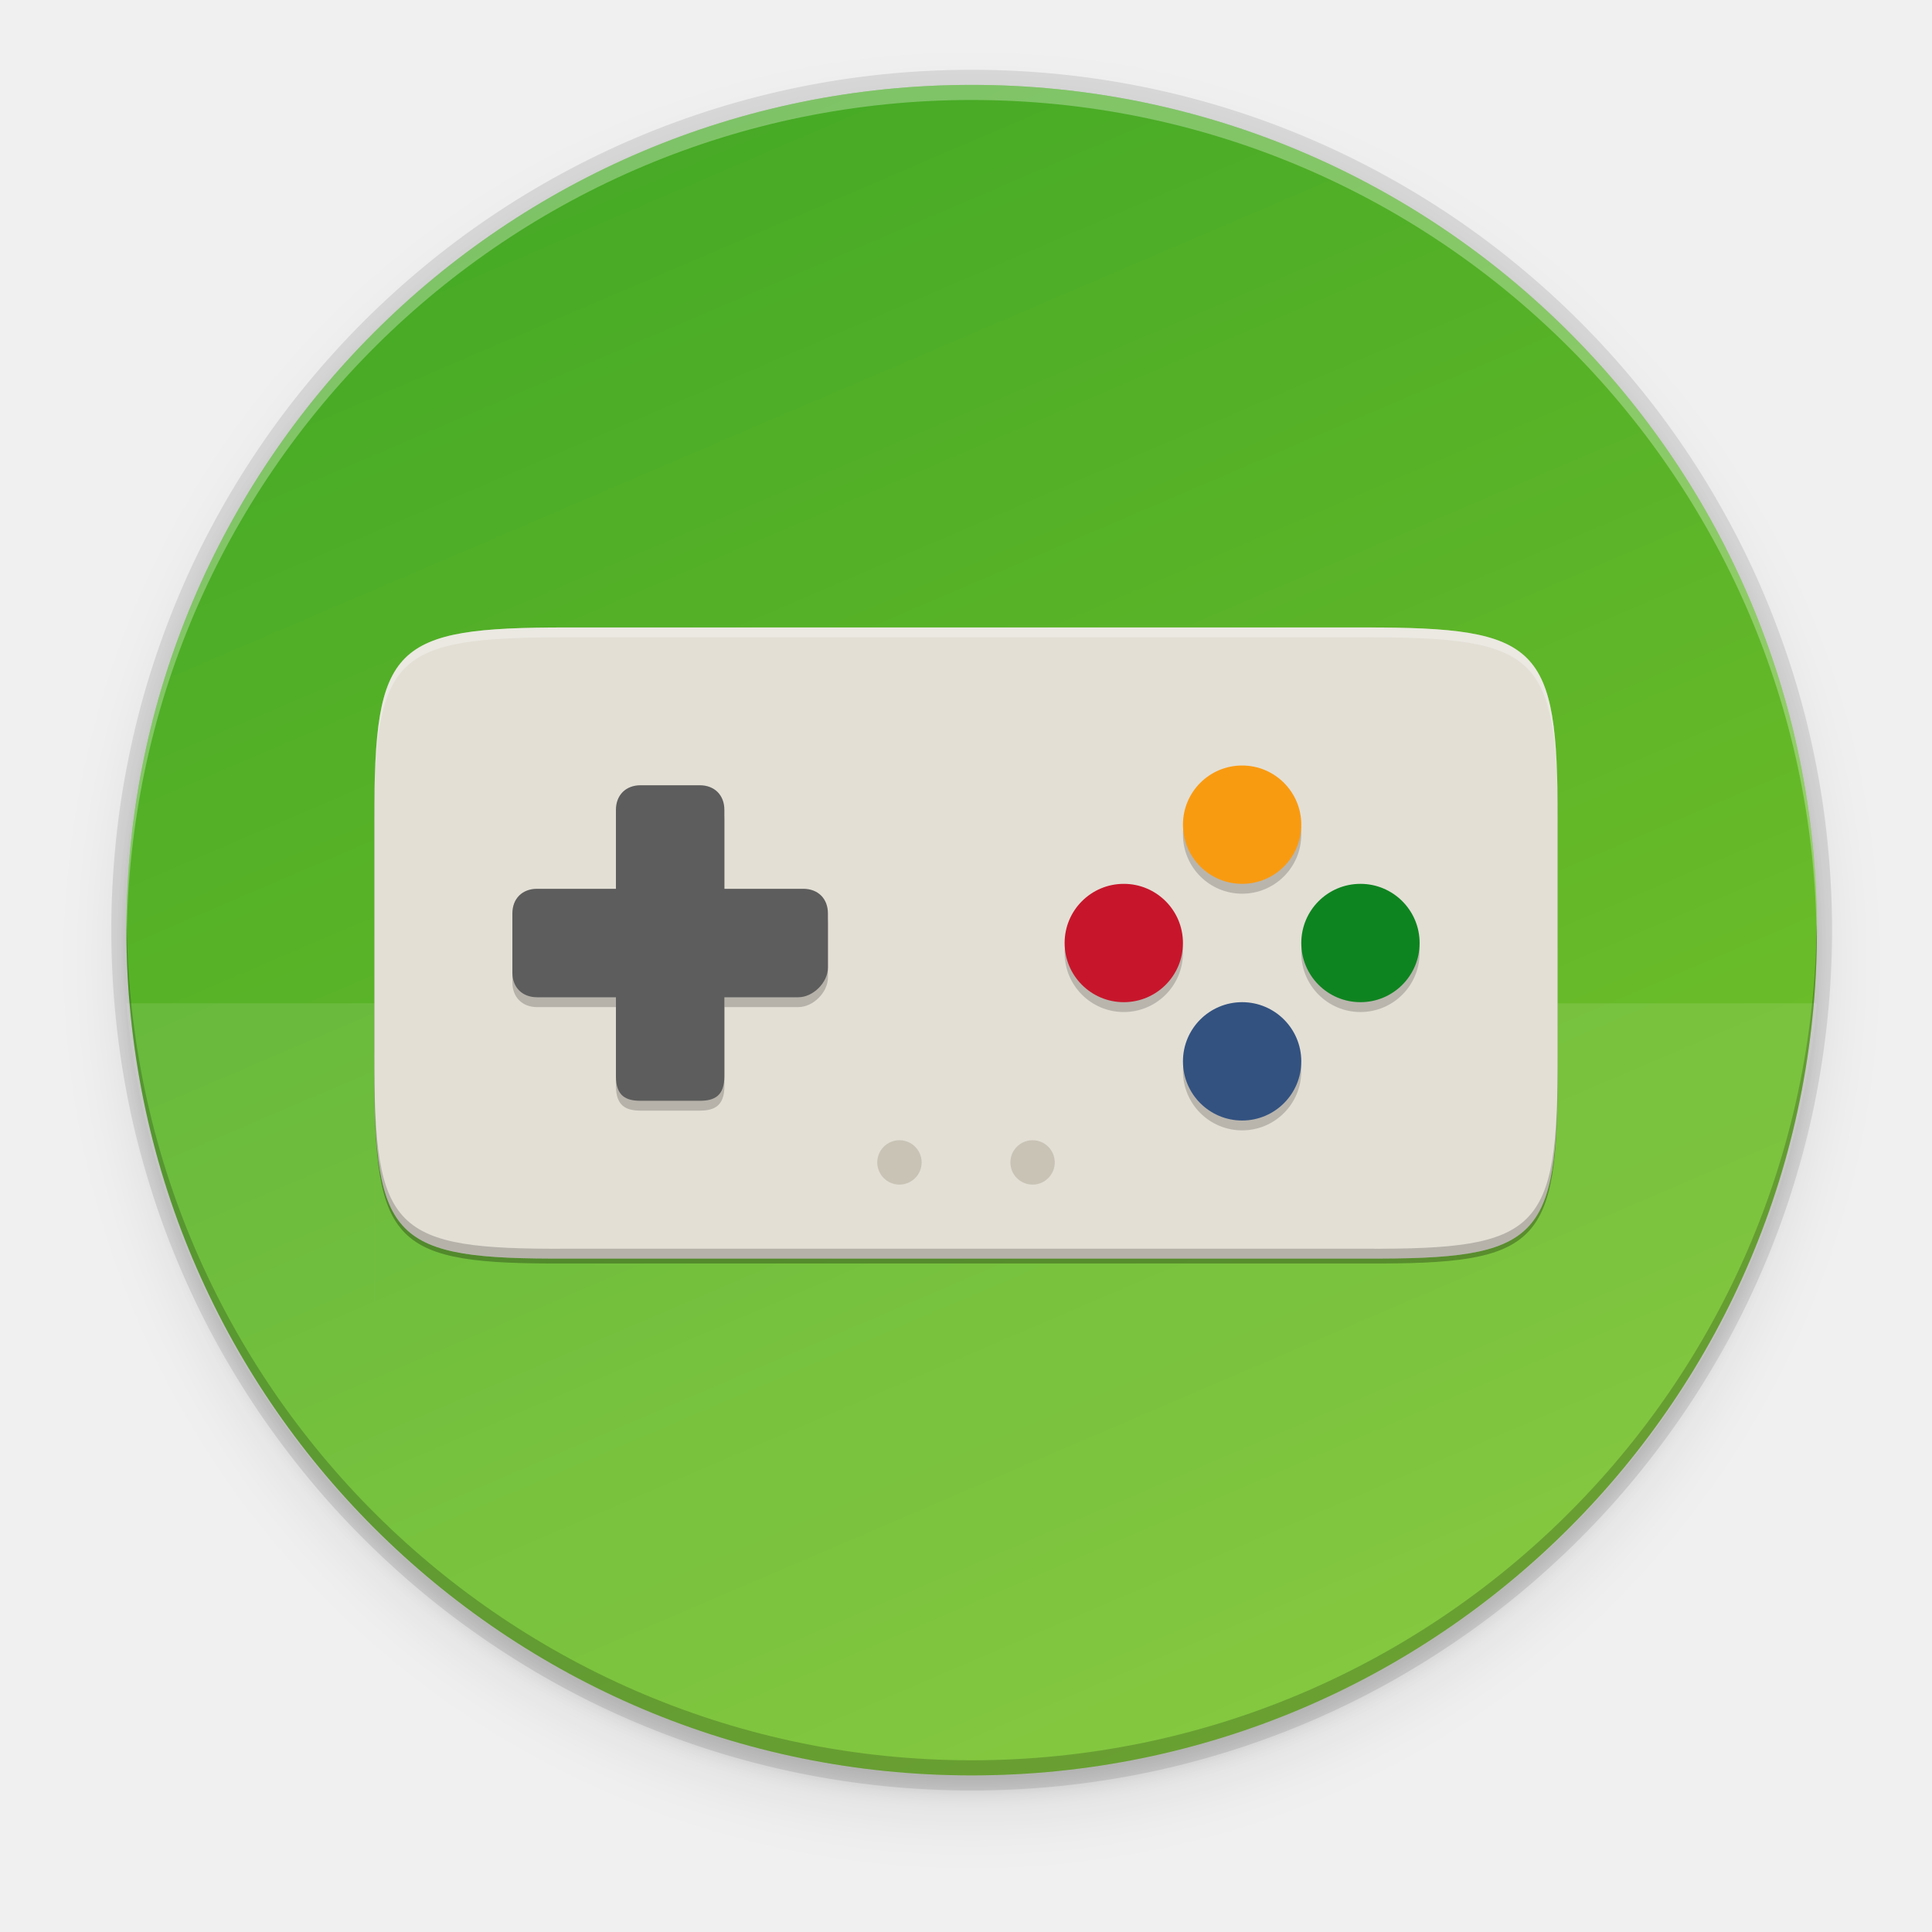
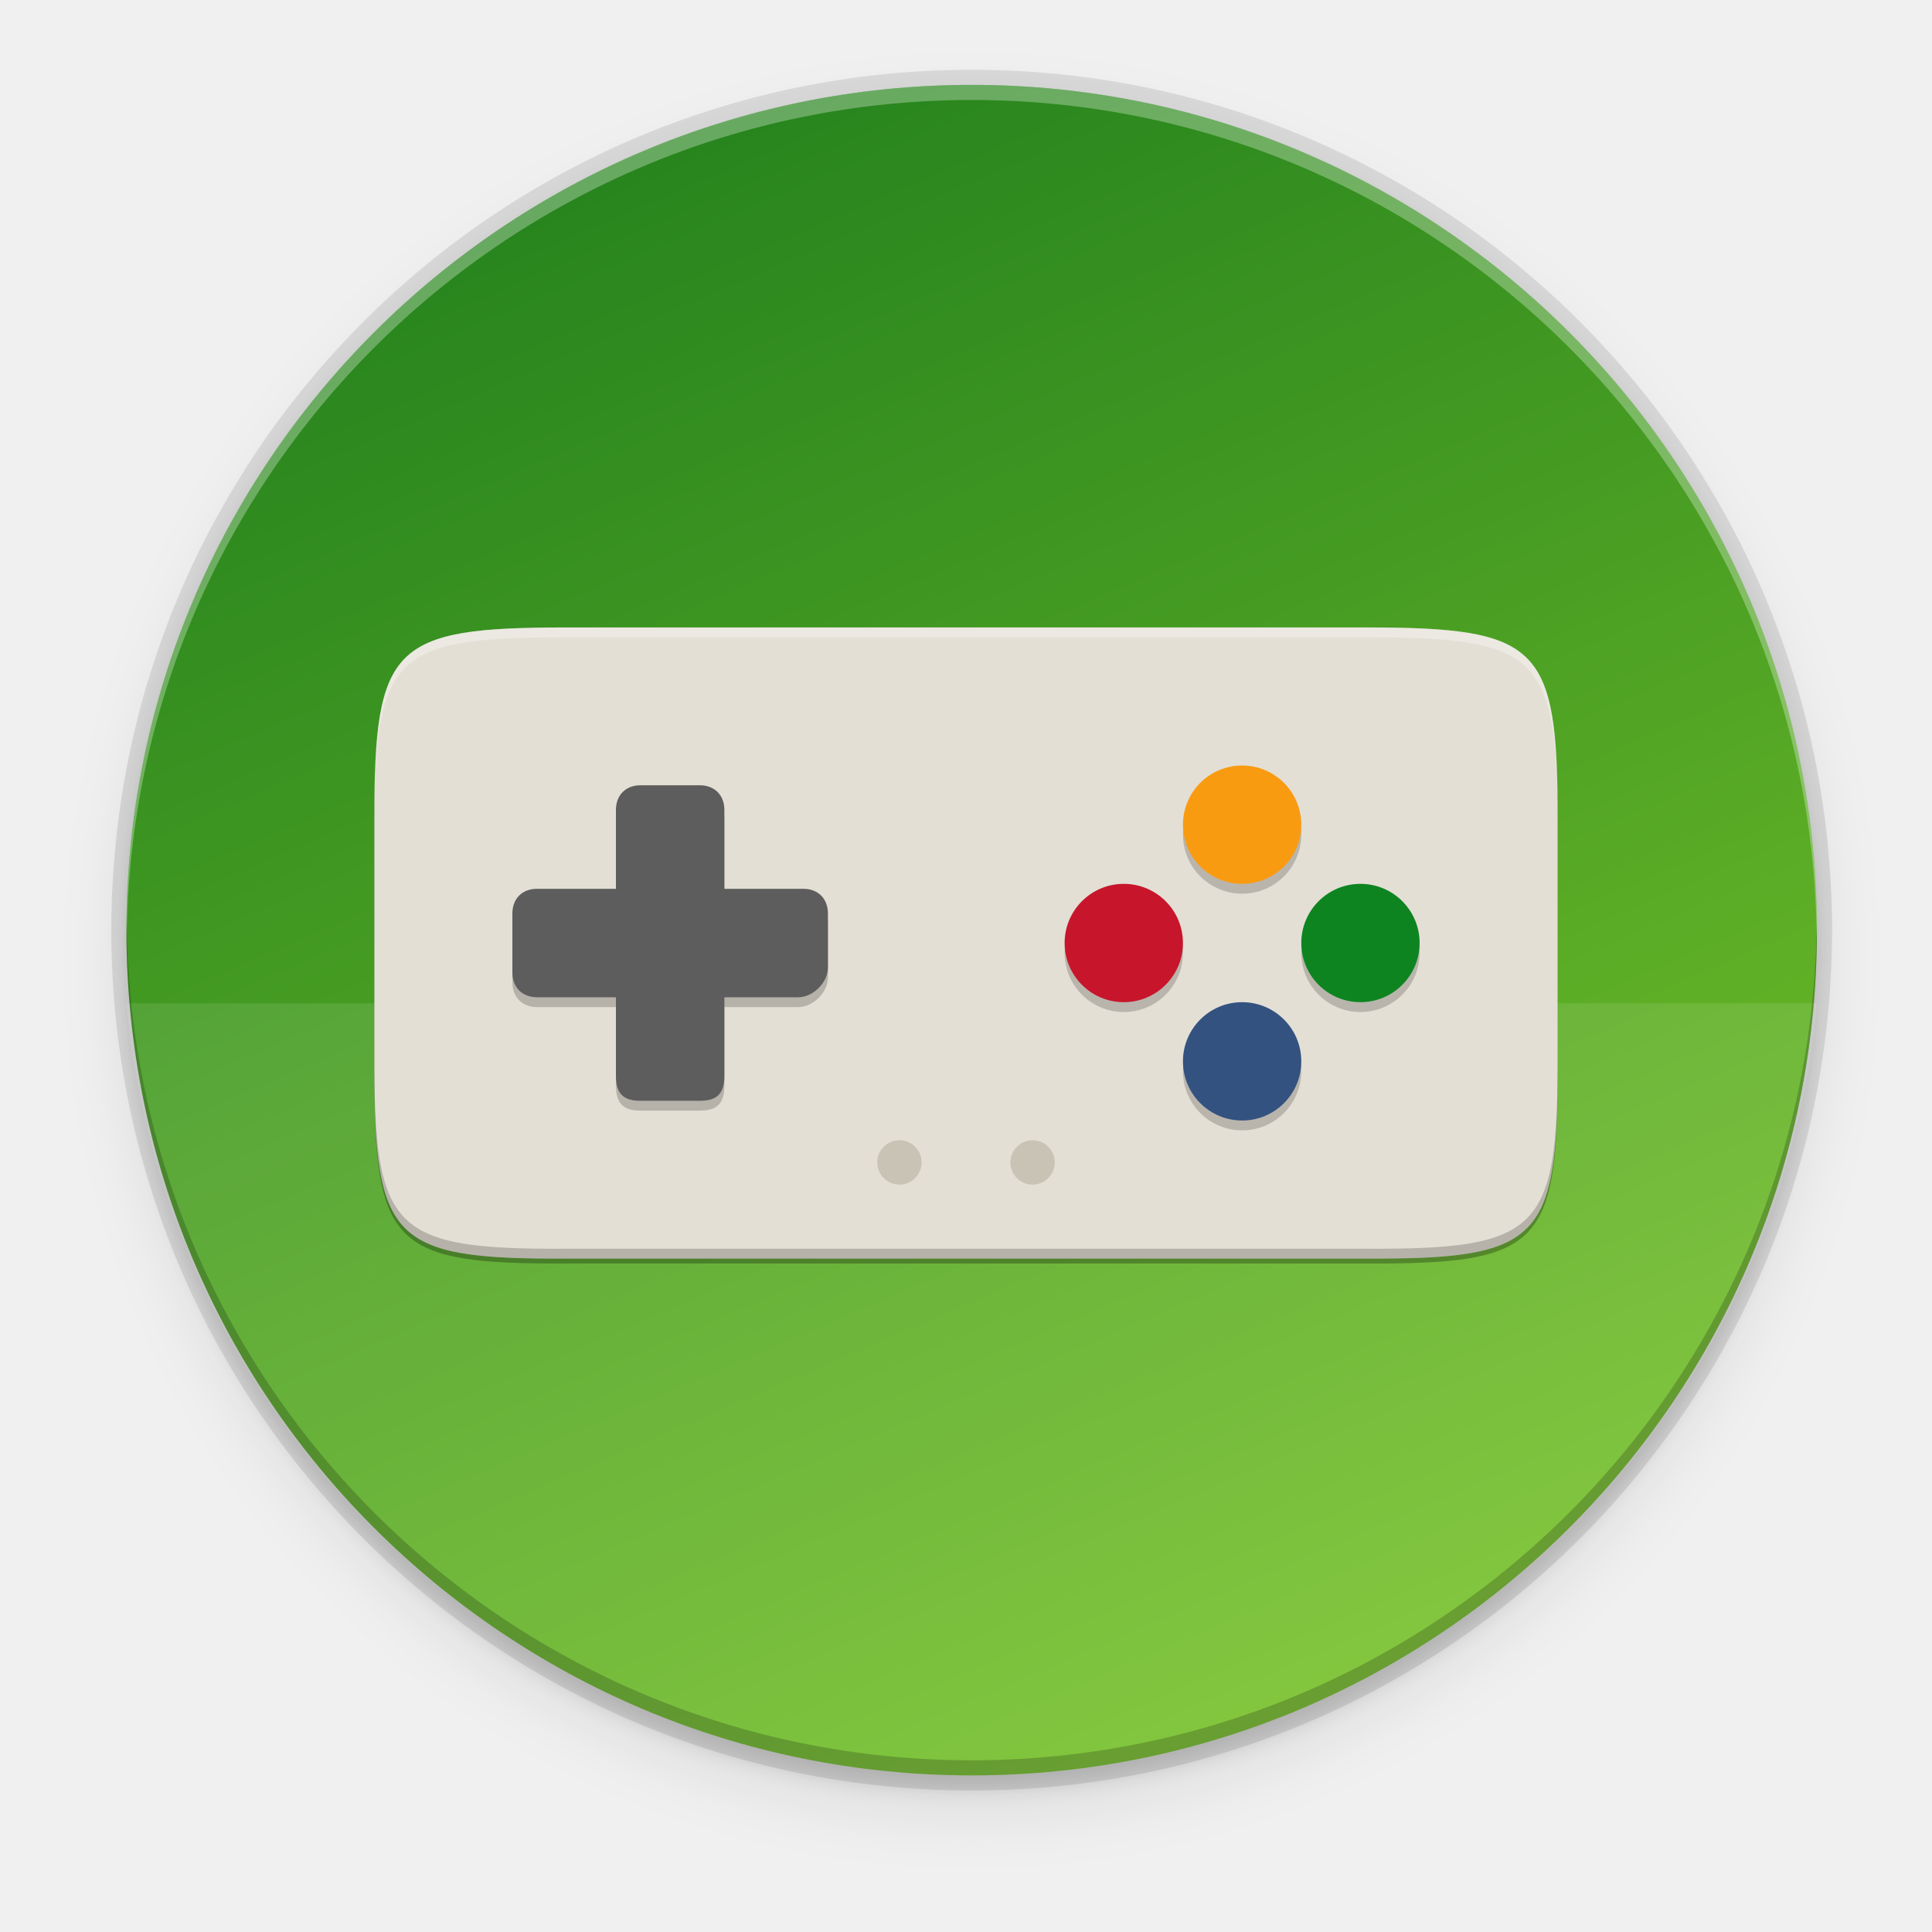
<svg xmlns="http://www.w3.org/2000/svg" xmlns:xlink="http://www.w3.org/1999/xlink" height="256" width="256" version="1.1" id="svg41" xml:space="preserve">
  <defs id="defs45">
    <linearGradient id="linearGradient4220">
      <stop id="stop4222" offset="0" style="stop-color:#45a926;stop-opacity:1" />
      <stop id="stop4224" offset="1" style="stop-color:#79c32a;stop-opacity:1" />
    </linearGradient>
  </defs>
  <filter id="a" color-interpolation-filters="sRGB" height="1.142" width="1.295" x="-0.147" y="-0.071">
    <feGaussianBlur stdDeviation="4.264" id="feGaussianBlur2" />
  </filter>
  <filter id="b" color-interpolation-filters="sRGB" height="1.018" width="1.037" x="-0.018" y="-0.009">
    <feGaussianBlur stdDeviation=".533" id="feGaussianBlur5" />
  </filter>
-   <linearGradient id="c" gradientUnits="userSpaceOnUse" x1="80.752" x2="176.752" y1="11.248" y2="235.248" xlink:href="#linearGradient4220">
-     <stop offset="0" stop-color="#1a7fd4" id="stop8" style="stop-color:#45a926;stop-opacity:1;" />
+   <linearGradient id="c" gradientUnits="userSpaceOnUse" x1="85.501" x2="176.752" y1="22.538" y2="235.248" xlink:href="#linearGradient4220">
+     <stop offset="0" stop-color="#1a7fd4" id="stop8" style="stop-color:#28851e;stop-opacity:1" />
    <stop offset="1" stop-color="#37a6e6" id="stop10" style="stop-color:#79c32a;stop-opacity:1;" />
  </linearGradient>
  <filter id="d" color-interpolation-filters="sRGB" height="1.024" width="1.024" x="-0.012" y="-0.012">
    <feGaussianBlur stdDeviation="1.12" id="feGaussianBlur13" />
  </filter>
  <filter id="e" color-interpolation-filters="sRGB" height="1.096" width="1.096" x="-0.048" y="-0.048">
    <feGaussianBlur stdDeviation="4.48" id="feGaussianBlur16" />
  </filter>
  <circle cx="128.752" cy="127.248" filter="url(#e)" opacity=".1" r="112" id="circle19" />
  <circle cx="128.752" cy="125.248" filter="url(#d)" opacity=".1" r="112" id="circle21" />
  <circle cx="128.752" cy="123.248" opacity=".1" r="114" id="circle23" />
-   <circle cx="128.752" cy="123.248" fill="url(#c)" r="112" id="circle25" style="fill-opacity:1.0" />
+   <circle cx="128.752" cy="123.248" fill="url(#c)" r="112" id="circle25" style="fill-opacity:1;fill:url(#c)" />
  <path d="m16.752 132.944a112.534 112.534 0 0 0 111.978 102.304 112.534 112.534 0 0 0 112.022-102.304z" fill="#fff" opacity=".1" id="path27" />
  <path d="m128.752 11.248a112 112 0 0 0 -112 112 112 112 0 0 0 .041 1.17 112 112 0 0 1 111.959-111.17 112 112 0 0 1 111.959 110.83 112 112 0 0 0 .041-.83 112 112 0 0 0 -112-112z" fill="#fff" opacity=".3" id="path37" />
  <path d="m128.752 235.248a112 112 0 0 1 -112-112 112 112 0 0 1 .041-1.17 112 112 0 0 0 111.959 111.17 112 112 0 0 0 111.959-110.83 112 112 0 0 1 .041.83 112 112 0 0 1 -112 112z" opacity=".2" id="path39" />
  <g id="g43" enable-background="new" stroke="none" stroke-width="1.133" transform="matrix(4.611948,0,0,4.61176,-1423.865,-548.8642)">
    <path id="rect4158-8" d="m 250.286,96.06 c 0,35.297 -3.625,39.095 -38.994,38.922 H 130.286 49.279 c -35.368,0.173 -38.994,-3.625 -38.994,-38.922 v -50.157 c 0,-35.297 3.625,-38.922 38.994,-38.922 h 81.006 81.006 c 35.369,0 38.994,3.625 38.994,38.922 z" filter="url(#filter53855)" opacity="0.1" transform="matrix(0.141659,0,0,0.1416648,318.0317,136.1942)" />
    <path id="rect4158-9" d="m 250.286,96.06 c 0,35.297 -3.625,39.095 -38.994,38.922 H 130.286 49.279 c -35.368,0.173 -38.994,-3.625 -38.994,-38.922 v -50.157 c 0,-35.297 3.625,-38.922 38.994,-38.922 h 81.006 81.006 c 35.369,0 38.994,3.625 38.994,38.922 z" filter="url(#filter53827)" opacity="0.2" transform="matrix(0.141659,0,0,0.1416648,318.0317,136.1942)" />
    <path id="rect4158" d="m 353.487,149.661 c 0,5 -0.514,5.538 -5.524,5.514 h -11.475 -11.475 c -5.01,0.025 -5.524,-0.513 -5.524,-5.514 v -7.105 c 0,-5 0.514,-5.514 5.524,-5.514 h 11.475 11.475 c 5.01,0 5.524,0.514 5.524,5.514 z" fill="#e3dfd5" />
    <path id="path949-7" d="m 210.289,59.985 a 12,12 0 0 0 -12,12 12,12 0 0 0 12,12 12,12 0 0 0 12,-12 12,12 0 0 0 -12,-12 z m -48,0 a 12,12 0 0 0 -12,12 12,12 0 0 0 12,12 12,12 0 0 0 12,-12 12,12 0 0 0 -12,-12 z m 24,24 a 12,12 0 0 0 -12,12 12,12 0 0 0 12,12 12,12 0 0 0 12,-12 12,12 0 0 0 -12,-12 z m 0,-48 a 12,12 0 0 0 -12,12 12,12 0 0 0 12,12 12,12 0 0 0 12,-12 12,12 0 0 0 -12,-12 z" fill="#101010" filter="url(#filter953)" opacity="0.2" transform="matrix(0.141659,0,0,0.1416648,318.0317,136.1942)" />
    <path id="path933" d="m 59.289,44.984 c 0,-3 2,-5 5,-5 h 12 c 3,0 5,2 5,5 v 16 h 16 c 3,0 5,2 5,5 v 11 c 0,3 -3,6 -6,6 h -15 v 16 c 0,4 -2,5 -5,5 h -12 c -3,0 -5,-1 -5,-5 v -16 h -16 c -3,0 -5,-2 -5,-5 v -12 c 0,-3 2,-5 5,-5 h 16 z" filter="url(#filter939)" opacity="0.2" transform="matrix(0.141659,0,0,0.1416648,318.0317,136.1942)" />
    <g id="g1094" enable-background="new" transform="matrix(0.141659,0,0,0.1416648,314.3894,124.0088)">
      <path id="path919-7" d="m 236,144.001 a 12,12 0 0 0 -12,12 12,12 0 0 0 12,12 12,12 0 0 0 12,-12 12,12 0 0 0 -12,-12 z" fill="#0e8420" />
      <path id="path1432-7" d="m 188,144.001 a 12,12 0 0 0 -12,12 12,12 0 0 0 12,12 12,12 0 0 0 12,-12 12,12 0 0 0 -12,-12 z" fill="#c7162b" />
      <path id="path956-6" d="m 212,168.001 a 12,12 0 0 0 -12,12 12,12 0 0 0 12,12 12,12 0 0 0 12,-12 12,12 0 0 0 -12,-12 z" fill="#335280" />
      <path id="path962-4" d="M 212,120 A 12,12 0 0 0 200,132 12,12 0 0 0 212,144 12,12 0 0 0 224,132 12,12 0 0 0 212,120 Z" fill="#f99b11" />
    </g>
    <g id="g961" enable-background="new" fill="#aea795" transform="matrix(0.141659,0,0,0.1416648,314.956,124.0088)">
      <circle id="path1032-1" cx="138.5" cy="200.5" opacity="0.5" r="4.5" />
      <circle id="circle1034-2" cx="165.5" cy="200.5" opacity="0.5" r="4.5" />
    </g>
    <path id="path932" d="m 326.43,142.284 c 0,-0.425 0.283,-0.708 0.708,-0.708 h 1.7 c 0.425,0 0.708,0.283 0.708,0.708 v 2.267 h 2.267 c 0.425,0 0.708,0.283 0.708,0.708 v 1.558 c 0,0.425 -0.425,0.85 -0.85,0.85 h -2.125 v 2.267 c 0,0.567 -0.283,0.708 -0.708,0.708 h -1.7 c -0.425,0 -0.708,-0.142 -0.708,-0.708 v -2.267 h -2.267 c -0.425,0 -0.708,-0.283 -0.708,-0.708 v -1.7 c 0,-0.425 0.283,-0.708 0.708,-0.708 h 2.267 z" fill="#5d5d5d" />
    <path id="rect4158-78" d="m 325.012,137.042 c -5.01,0 -5.524,0.513 -5.524,5.514 v 13.906 c 0,0.013 2.7e-4,0.023 2.8e-4,0.035 v -13.658 c -1e-5,-5 0.514,-5.514 5.524,-5.514 h 11.475 11.475 c 4.998,0 5.521,0.513 5.524,5.478 v -0.248 c 0,-5 -0.514,-5.514 -5.524,-5.514 h -11.475 z" fill="#ffffff" opacity="0.3" />
    <path id="rect4158-6" d="m 319.489,149.378 v 0.283 c 0,5 0.513,5.538 5.524,5.514 h 11.475 11.475 c 5.01,0.025 5.524,-0.514 5.524,-5.514 v -0.283 c 0,5 -0.514,5.538 -5.524,5.514 h -11.475 -11.475 c -5.01,0.025 -5.524,-0.514 -5.524,-5.514 z" opacity="0.2" />
  </g>
</svg>
